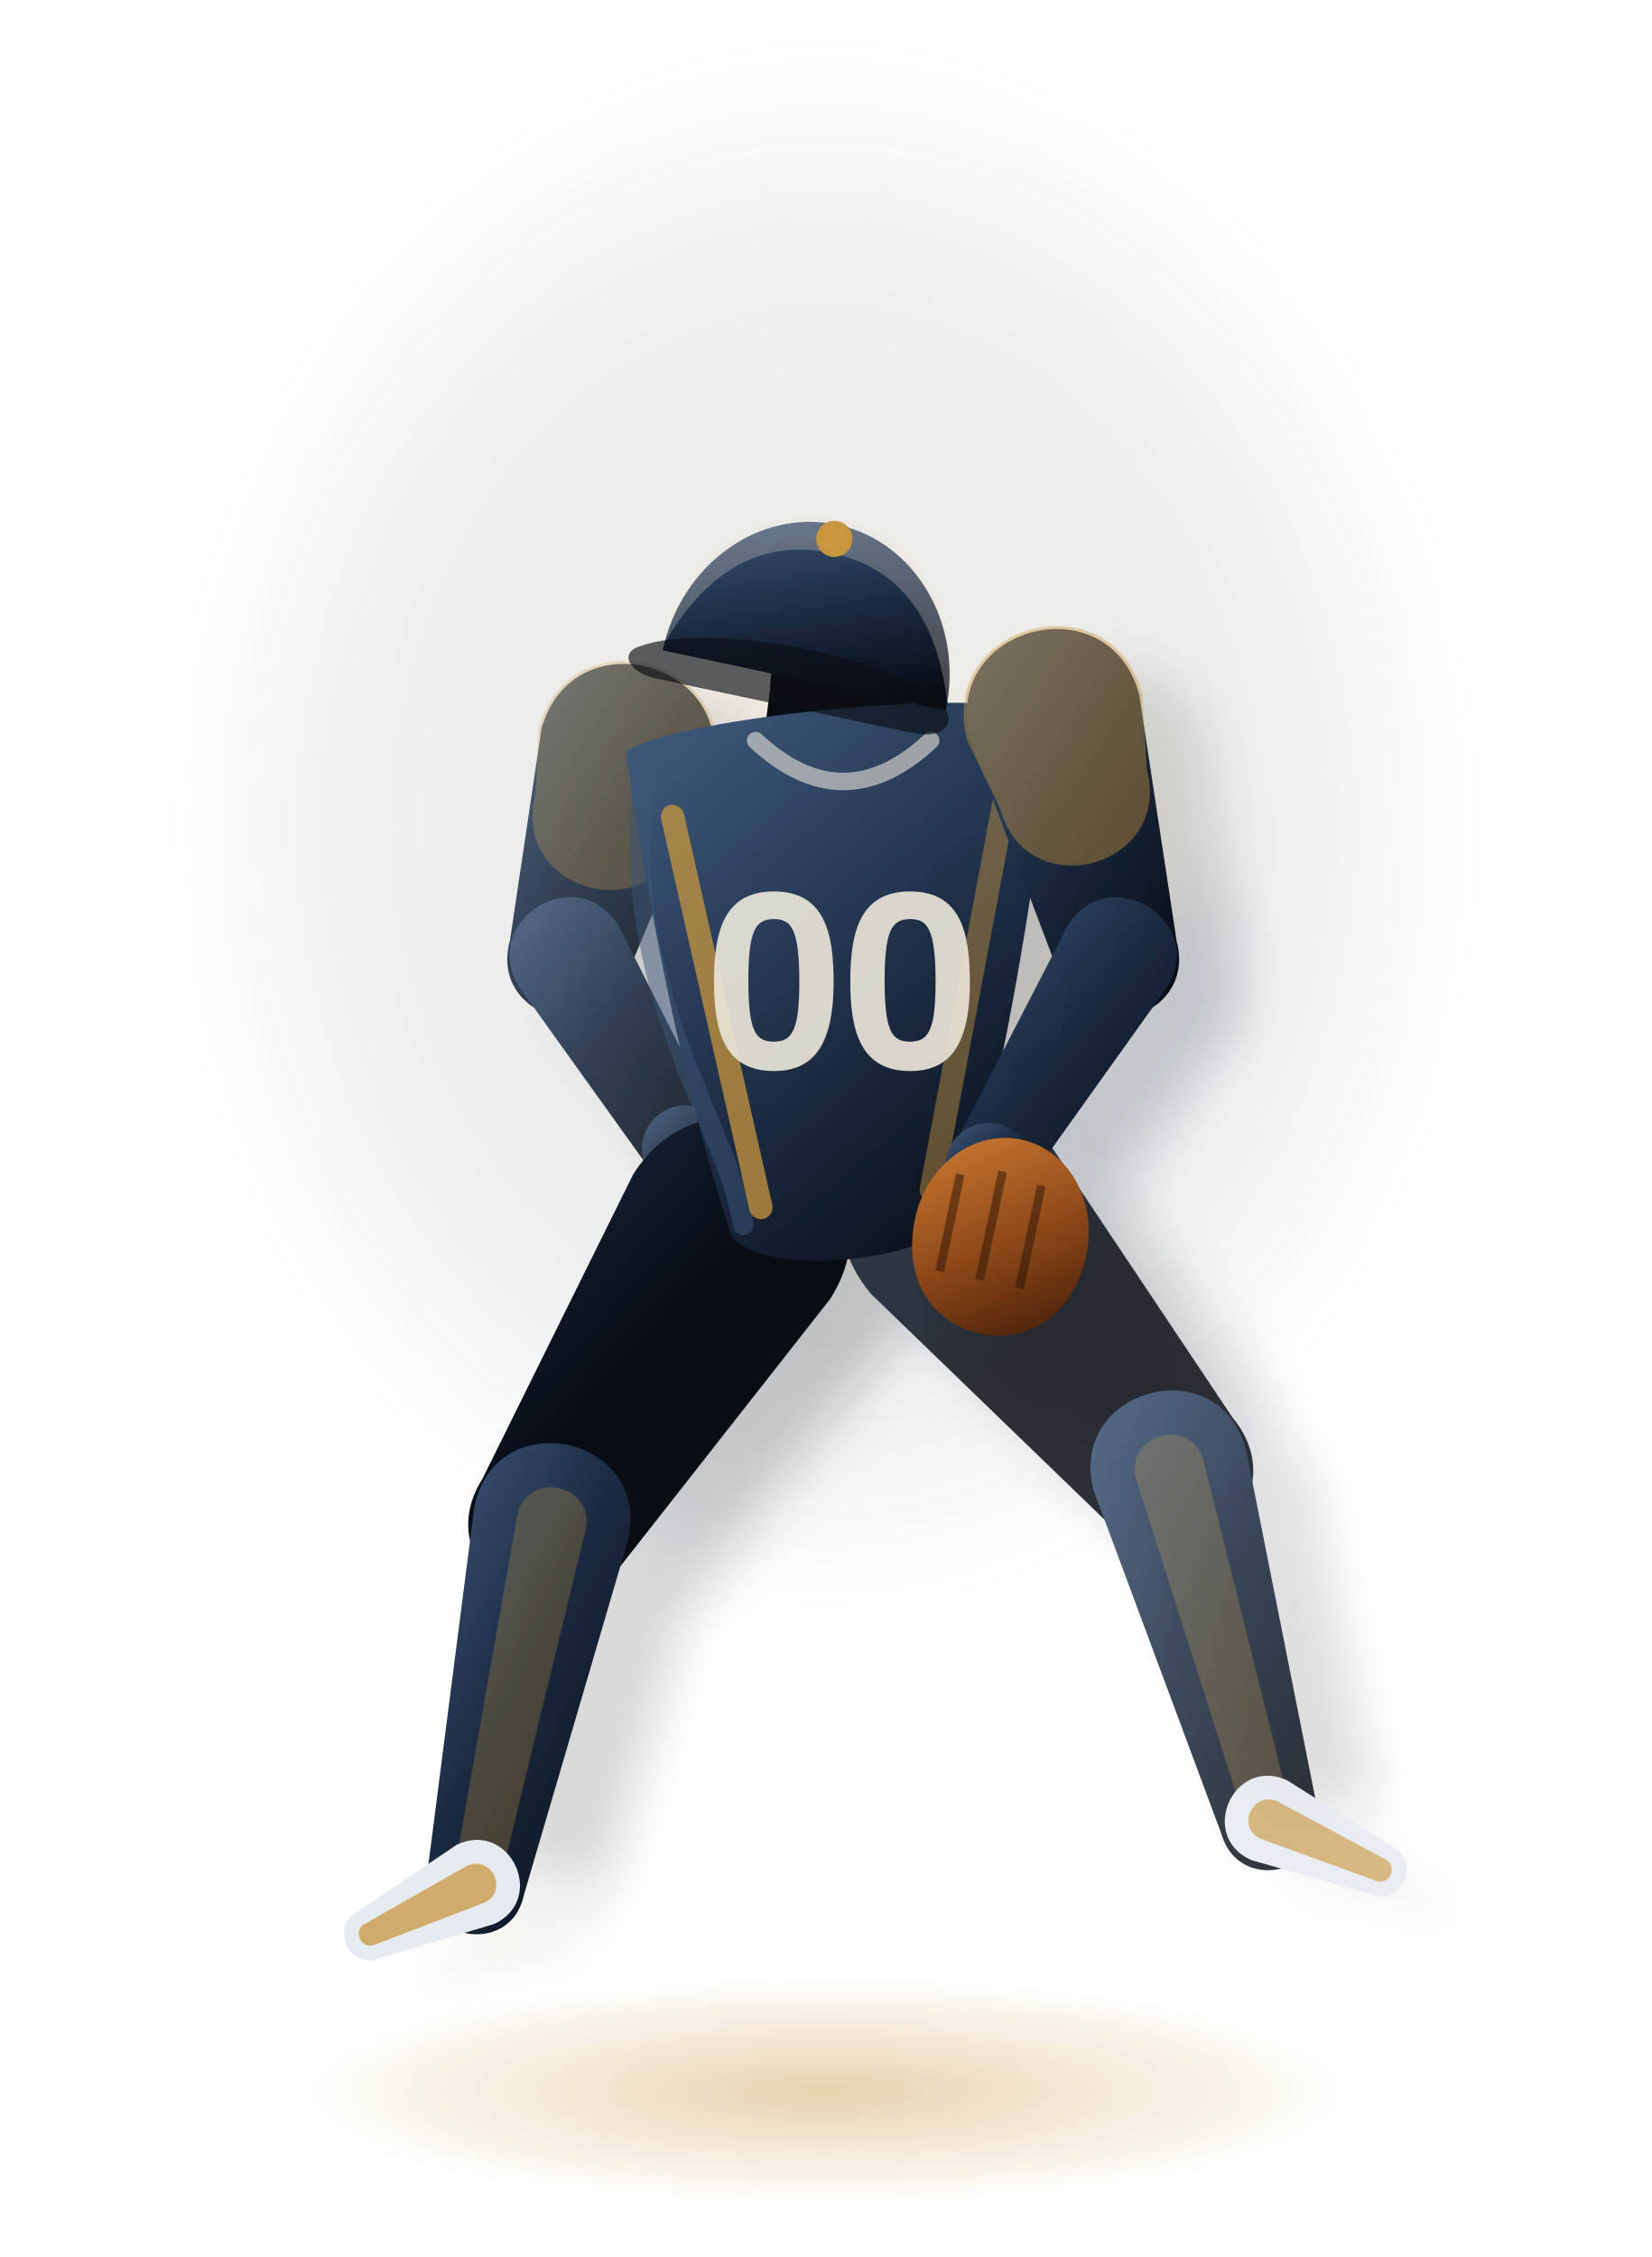
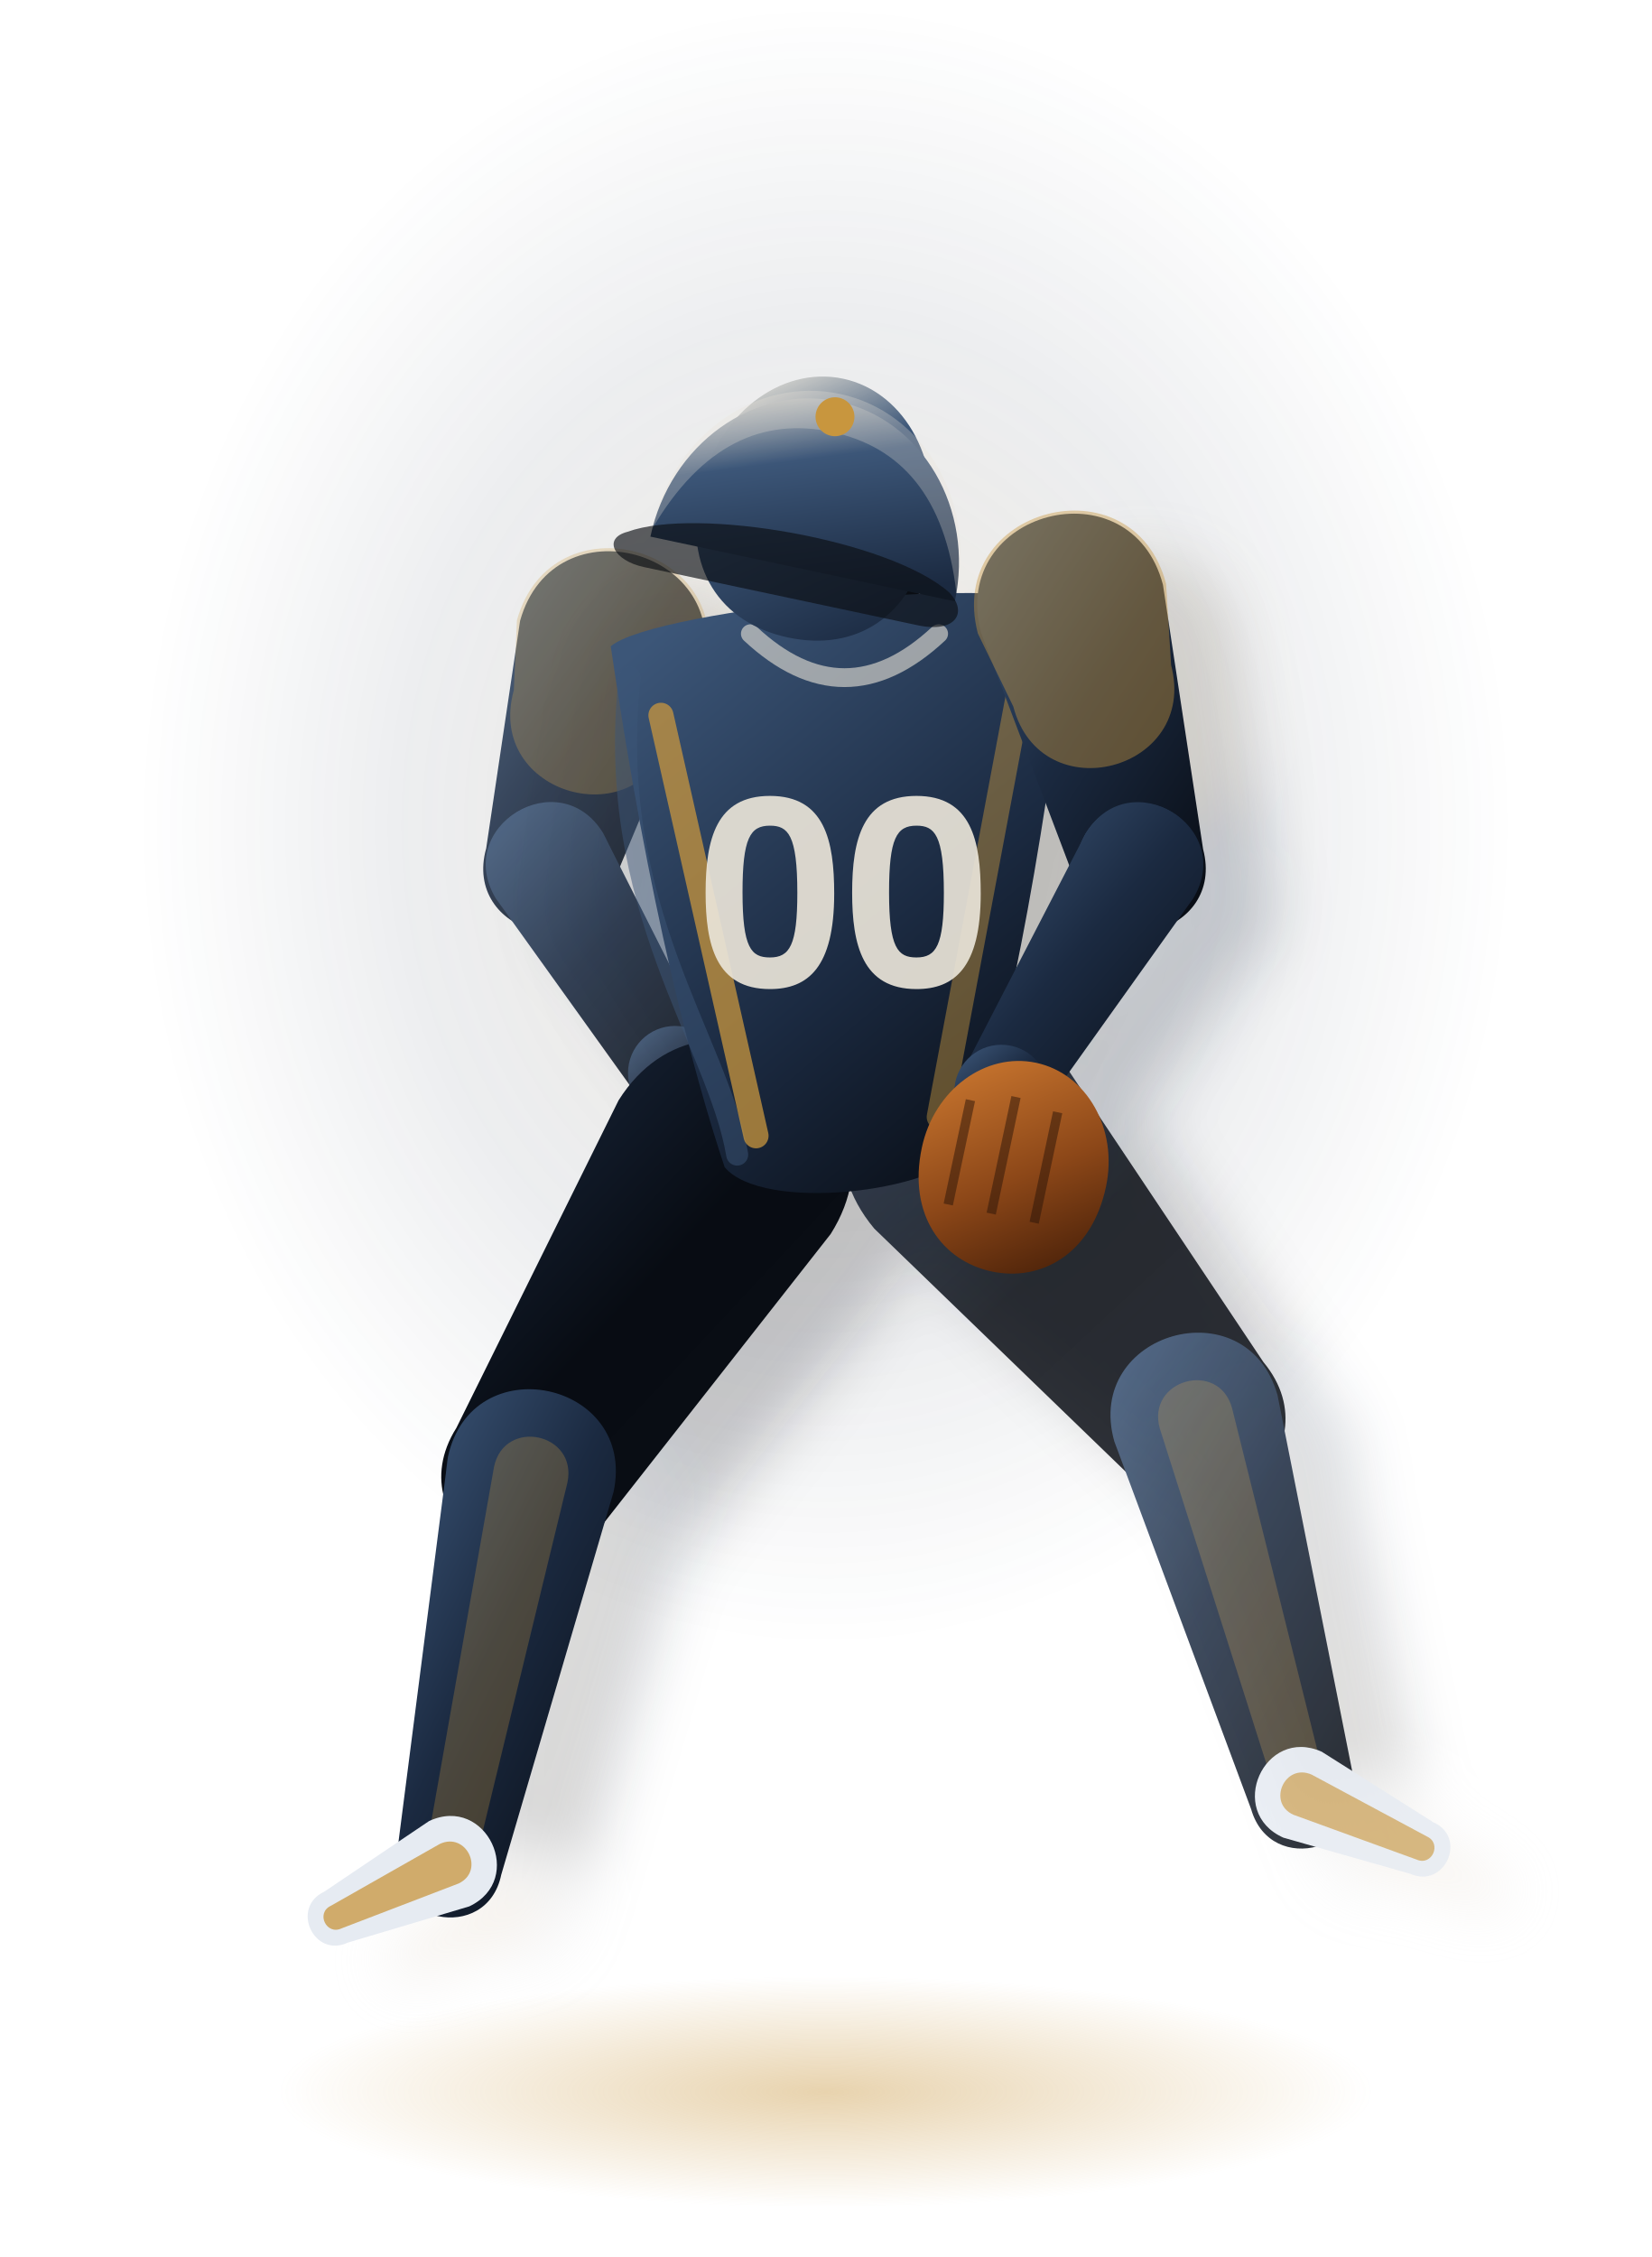
<svg xmlns="http://www.w3.org/2000/svg" viewBox="0 0 600 820" width="600" height="820" role="img" data-asset="athlete-field">
  <defs>
    <linearGradient id="body" x1="8%" y1="0%" x2="92%" y2="100%">
      <stop offset="0%" stop-color="var(--tp-l,#3C5678)" />
      <stop offset="46%" stop-color="var(--tp,#1B2A41)" />
      <stop offset="100%" stop-color="var(--tp-d,#080C13)" />
    </linearGradient>
    <linearGradient id="pants" x1="8%" y1="0%" x2="92%" y2="100%">
      <stop offset="0%" stop-color="var(--tp,#1B2A41)" />
      <stop offset="48%" stop-color="var(--tp-d,#080C13)" />
      <stop offset="100%" stop-color="#0A0E15" />
    </linearGradient>
    <linearGradient id="jersey" x1="20%" y1="0%" x2="85%" y2="100%">
      <stop offset="0%" stop-color="var(--tp-l,#3C5678)" />
      <stop offset="58%" stop-color="var(--tp,#1B2A41)" />
      <stop offset="100%" stop-color="var(--tp-d,#080C13)" />
    </linearGradient>
-     <linearGradient id="helm" x1="15%" y1="0%" x2="85%" y2="100%">
-       <stop offset="0%" stop-color="var(--tp-l,#3C5678)" />
-       <stop offset="55%" stop-color="var(--tp,#1B2A41)" />
-       <stop offset="100%" stop-color="var(--tp-d,#080C13)" />
+     <linearGradient id="helm" x1="18%" y1="0%" x2="82%" y2="100%">
+       <stop offset="0%" stop-color="var(--ta,#E9E4D8)" stop-opacity="0.9" />
+       <stop offset="38%" stop-color="var(--tp-l,#3C5678)" />
+       <stop offset="100%" stop-color="var(--tp,#1B2A41)" />
    </linearGradient>
    <linearGradient id="leather" x1="20%" y1="0%" x2="80%" y2="100%">
      <stop offset="0%" stop-color="#C9762F" />
      <stop offset="55%" stop-color="#8C4718" />
      <stop offset="100%" stop-color="#4A2109" />
    </linearGradient>
    <linearGradient id="wood" x1="0%" y1="0%" x2="100%" y2="0%">
      <stop offset="0%" stop-color="#E4C08A" />
      <stop offset="60%" stop-color="#B07C42" />
      <stop offset="100%" stop-color="#5C3A17" />
    </linearGradient>
    <radialGradient id="floor" cx="50%" cy="50%" r="50%">
      <stop offset="0%" stop-color="var(--ts,#C8963E)" stop-opacity="0.42" />
      <stop offset="100%" stop-color="var(--ts,#C8963E)" stop-opacity="0" />
    </radialGradient>
    <radialGradient id="backlight" cx="50%" cy="50%" r="50%">
      <stop offset="0%" stop-color="var(--ts,#C8963E)" stop-opacity="0.16" />
      <stop offset="62%" stop-color="var(--tp,#1B2A41)" stop-opacity="0.08" />
      <stop offset="100%" stop-color="var(--tp,#1B2A41)" stop-opacity="0" />
    </radialGradient>
    <filter id="soft" x="-20%" y="-20%" width="140%" height="140%">
      <feGaussianBlur stdDeviation="9" />
    </filter>
  </defs>
  <ellipse cx="300" cy="300" rx="250" ry="300" fill="url(#backlight)" />
  <ellipse cx="300" cy="760" rx="200" ry="42" fill="url(#floor)" />
-   <g transform="translate(300,780) scale(1.06) translate(-300,-780)">
+   <g transform="translate(300,782) scale(1.14) translate(-300,-782)">
    <g transform="translate(22,14)" opacity="0.2" filter="url(#soft)">
      <path d="M231.5,302C245.5,290 364.5,278 378.5,290C368.35,376 356.2,432 346.2,462C334.2,476.4 279.8,482.4 267.8,468C257.8,438 243.65,385 231.5,302Z" fill="#000" />
      <g opacity="1">
        <path d="M234.0,446.7L182.3,551.1C162.3,582.8 209.7,612.7 229.7,580.9L301.6,489.3C330.2,444.0 262.6,401.3 234.0,446.7Z" fill="url(#pants)" />
        <circle cx="206" cy="566" r="27" fill="url(#pants)" />
        <path d="M179.6,560.5L163.4,686.5C158.7,708.8 192.0,715.8 196.6,693.5L232.4,571.5C239.9,536.1 187.0,525.0 179.6,560.5Z" fill="url(#body)" />
        <path d="M194.3,563.5L172.2,688.4C170.0,698.9 185.6,702.1 187.8,691.6L217.7,568.5C221.0,552.7 197.6,547.8 194.3,563.5Z" fill="var(--ts,#C8963E)" opacity="0.28" />
        <path d="M173.6,676.4L140.2,698.9C129.3,704.0 136.9,720.3 147.8,715.1L186.4,703.6C204.6,695.0 191.8,667.9 173.6,676.4Z" fill="#E6EBF2" />
        <path d="M177.0,683.7L142.3,703.4C137.4,705.7 140.9,712.9 145.7,710.6L183.0,696.3C191.5,692.3 185.5,679.7 177.0,683.7Z" fill="var(--ts,#C8963E)" opacity="0.75" />
      </g>
      <g opacity="0.84">
        <path d="M315.5,487.6L396.5,565.9C420.6,594.7 463.5,558.9 439.5,530.1L376.9,436.4C342.6,395.2 281.1,446.5 315.5,487.6Z" fill="url(#pants)" />
        <circle cx="418" cy="548" r="27" fill="url(#pants)" />
        <path d="M392.0,555.4L435.6,672.6C441.9,694.6 474.6,685.3 468.4,663.4L444.0,540.6C434.1,505.8 382.2,520.6 392.0,555.4Z" fill="url(#body)" />
        <path d="M406.5,551.3L444.3,670.2C447.2,680.5 462.6,676.1 459.7,665.8L429.5,544.7C425.2,529.3 402.1,535.8 406.5,551.3Z" fill="var(--ts,#C8963E)" opacity="0.28" />
        <path d="M445.9,681.7L486.3,693.2C497.3,698.1 504.7,681.7 493.7,676.8L458.1,654.3C439.8,646.1 427.5,673.5 445.9,681.7Z" fill="#E6EBF2" />
        <path d="M449.1,674.4L488.4,688.7C493.3,690.8 496.5,683.5 491.6,681.3L454.9,661.6C446.3,657.8 440.6,670.6 449.1,674.4Z" fill="var(--ts,#C8963E)" opacity="0.75" />
      </g>
      <g opacity="1">
        <path d="M349.5,297.6L379.7,377.3C386.8,404.5 427.5,393.9 420.3,366.7L407.5,282.4C397.3,243.5 339.3,258.7 349.5,297.6Z" fill="url(#body)" />
        <circle cx="400" cy="372" r="20" fill="url(#body)" />
        <path d="M382.9,361.6L344.1,436.7C334.3,452.7 358.2,467.3 367.9,451.3L417.1,382.4C431.0,359.6 396.9,338.7 382.9,361.6Z" fill="url(#body)" />
        <circle cx="356" cy="444" r="15" fill="url(#body)" />
        <path d="M348.5,297.9L359.8,321.2C368.6,354.9 418.9,341.7 410.1,308.0L408.5,282.1C398.0,242.0 338.0,257.7 348.5,297.9Z" fill="var(--ts,#C8963E)" opacity="0.42" />
      </g>
      <g opacity="0.88">
        <path d="M202.6,293.9L191.8,366.4C184.2,393.5 224.7,404.7 232.2,377.6L260.4,310.1C271.2,271.3 213.4,255.2 202.6,293.9Z" fill="url(#body)" />
        <circle cx="212" cy="372" r="20" fill="url(#body)" />
        <path d="M194.9,382.4L240.0,445.3C249.8,461.3 273.7,446.8 264.0,430.7L229.1,361.6C215.2,338.7 181.0,359.4 194.9,382.4Z" fill="url(#body)" />
        <circle cx="252" cy="438" r="15" fill="url(#body)" />
        <path d="M201.6,293.7L200.6,316.0C191.3,349.6 241.3,363.5 250.7,330.0L261.4,310.3C272.5,270.3 212.8,253.7 201.6,293.7Z" fill="var(--ts,#C8963E)" opacity="0.3" />
      </g>
    </g>
    <g opacity="0.84">
      <path d="M315.5,487.6L396.5,565.9C420.6,594.7 463.5,558.9 439.5,530.1L376.9,436.4C342.6,395.2 281.1,446.5 315.5,487.6Z" fill="url(#pants)" />
      <circle cx="418" cy="548" r="27" fill="url(#pants)" />
      <path d="M392.0,555.4L435.6,672.6C441.9,694.6 474.6,685.3 468.4,663.4L444.0,540.6C434.1,505.8 382.2,520.6 392.0,555.4Z" fill="url(#body)" />
      <path d="M406.5,551.3L444.3,670.2C447.2,680.5 462.6,676.1 459.7,665.8L429.5,544.7C425.2,529.3 402.1,535.8 406.5,551.3Z" fill="var(--ts,#C8963E)" opacity="0.28" />
      <path d="M445.9,681.7L486.3,693.2C497.3,698.1 504.7,681.7 493.7,676.8L458.1,654.3C439.8,646.1 427.5,673.5 445.9,681.7Z" fill="#E6EBF2" />
      <path d="M449.1,674.4L488.4,688.7C493.3,690.8 496.5,683.5 491.6,681.3L454.9,661.6C446.3,657.8 440.6,670.6 449.1,674.4Z" fill="var(--ts,#C8963E)" opacity="0.75" />
    </g>
    <g opacity="0.88">
      <path d="M202.6,293.9L191.8,366.4C184.2,393.5 224.7,404.7 232.2,377.6L260.4,310.1C271.2,271.3 213.4,255.2 202.6,293.9Z" fill="url(#body)" />
      <circle cx="212" cy="372" r="20" fill="url(#body)" />
      <path d="M194.9,382.4L240.0,445.3C249.8,461.3 273.7,446.8 264.0,430.7L229.1,361.6C215.2,338.7 181.0,359.4 194.9,382.4Z" fill="url(#body)" />
      <circle cx="252" cy="438" r="15" fill="url(#body)" />
      <path d="M201.6,293.7L200.6,316.0C191.3,349.6 241.3,363.5 250.7,330.0L261.4,310.3C272.5,270.3 212.8,253.7 201.6,293.7Z" fill="var(--ts,#C8963E)" opacity="0.3" />
    </g>
    <path d="M281.0,280.0L275.0,326.0C275.0,366.2 335.0,366.2 335.0,326.0L329.0,280.0C329.0,247.8 281.0,247.8 281.0,280.0Z" fill="var(--tp-d,#080C13)" />
    <g opacity="1">
      <path d="M234.0,446.7L182.3,551.1C162.3,582.8 209.7,612.7 229.7,580.9L301.6,489.3C330.2,444.0 262.6,401.3 234.0,446.7Z" fill="url(#pants)" />
      <circle cx="206" cy="566" r="27" fill="url(#pants)" />
      <path d="M179.6,560.5L163.4,686.5C158.7,708.8 192.0,715.8 196.6,693.5L232.4,571.5C239.9,536.1 187.0,525.0 179.6,560.5Z" fill="url(#body)" />
      <path d="M194.3,563.5L172.2,688.4C170.0,698.9 185.6,702.1 187.8,691.6L217.7,568.5C221.0,552.7 197.6,547.8 194.3,563.5Z" fill="var(--ts,#C8963E)" opacity="0.28" />
      <path d="M173.6,676.4L140.2,698.9C129.3,704.0 136.9,720.3 147.8,715.1L186.4,703.6C204.6,695.0 191.8,667.9 173.6,676.4Z" fill="#E6EBF2" />
      <path d="M177.0,683.7L142.3,703.4C137.4,705.7 140.9,712.9 145.7,710.6L183.0,696.3C191.5,692.3 185.5,679.7 177.0,683.7Z" fill="var(--ts,#C8963E)" opacity="0.75" />
    </g>
    <path d="M231.5,302C245.5,290 364.5,278 378.5,290C368.35,376 356.2,432 346.2,462C334.2,476.4 279.8,482.4 267.8,468C257.8,438 243.65,385 231.5,302Z" fill="url(#jersey)" />
    <path d="M237.5,312C229.5,385 265.8,428 271.8,464" stroke="var(--tp-l,#3C5678)" stroke-width="7" fill="none" opacity="0.5" stroke-linecap="round" />
    <path d="M247.5,324L277.8,458" stroke="var(--ts,#C8963E)" stroke-width="8" opacity="0.75" stroke-linecap="round" />
    <path d="M362.5,312L336.2,452" stroke="var(--ts,#C8963E)" stroke-width="8" opacity="0.45" stroke-linecap="round" />
    <path d="M276,298Q306,326 336,298" stroke="var(--ta,#E9E4D8)" stroke-width="6" fill="none" opacity="0.6" stroke-linecap="round" />
    <text class="jersey-num" x="306" y="410.5" font-family="'Archivo Black','Helvetica Neue',Impact,'Arial Narrow',sans-serif" font-size="84" font-weight="900" fill="var(--ta,#E9E4D8)" text-anchor="middle" opacity="0.92">00</text>
    <g transform="translate(304,224) scale(1.24) translate(-304,-224)">
      <g transform="rotate(12 304 224)">
+         <path d="M274,254a30,36 0 0 1 60,0c0,20 -12,32 -30,32s-30,-12 -30,-32Z" fill="url(#helm)" />
        <path d="M264,268a40,44 0 0 1 80,0Z" fill="url(#helm)" />
        <path d="M264,266a40,44 0 0 1 80,0c-8,-24 -22,-34 -40,-34s-32,10 -40,34Z" fill="var(--ta,#E9E4D8)" opacity="0.28" />
        <path d="M258,268c16,-10 66,-12 84,-2c6,4 4,10 -6,10h-72c-8,0 -12,-5 -6,-8Z" fill="#0B0E12" opacity="0.65" />
        <circle cx="304" cy="228" r="5" fill="var(--ts,#C8963E)" />
      </g>
    </g>
    <g opacity="1">
      <path d="M349.5,297.6L379.7,377.3C386.8,404.5 427.5,393.9 420.3,366.7L407.5,282.4C397.3,243.5 339.3,258.7 349.5,297.6Z" fill="url(#body)" />
      <circle cx="400" cy="372" r="20" fill="url(#body)" />
      <path d="M382.9,361.6L344.1,436.7C334.3,452.7 358.2,467.3 367.9,451.3L417.1,382.4C431.0,359.6 396.9,338.7 382.9,361.6Z" fill="url(#body)" />
      <circle cx="356" cy="444" r="15" fill="url(#body)" />
      <path d="M348.5,297.9L359.8,321.2C368.6,354.9 418.9,341.7 410.1,308.0L408.5,282.1C398.0,242.0 338.0,257.7 348.5,297.9Z" fill="var(--ts,#C8963E)" opacity="0.42" />
    </g>
    <g transform="rotate(12 360 468)">
      <path d="M330,468a30,34 0 1 1 60,0c0,22 -14,34 -30,34s-30,-12 -30,-34Z" fill="url(#leather)" />
      <path d="M342,450v34M356,446v38M370,448v36" stroke="#2A1408" stroke-width="3" opacity="0.5" />
    </g>
  </g>
</svg>
